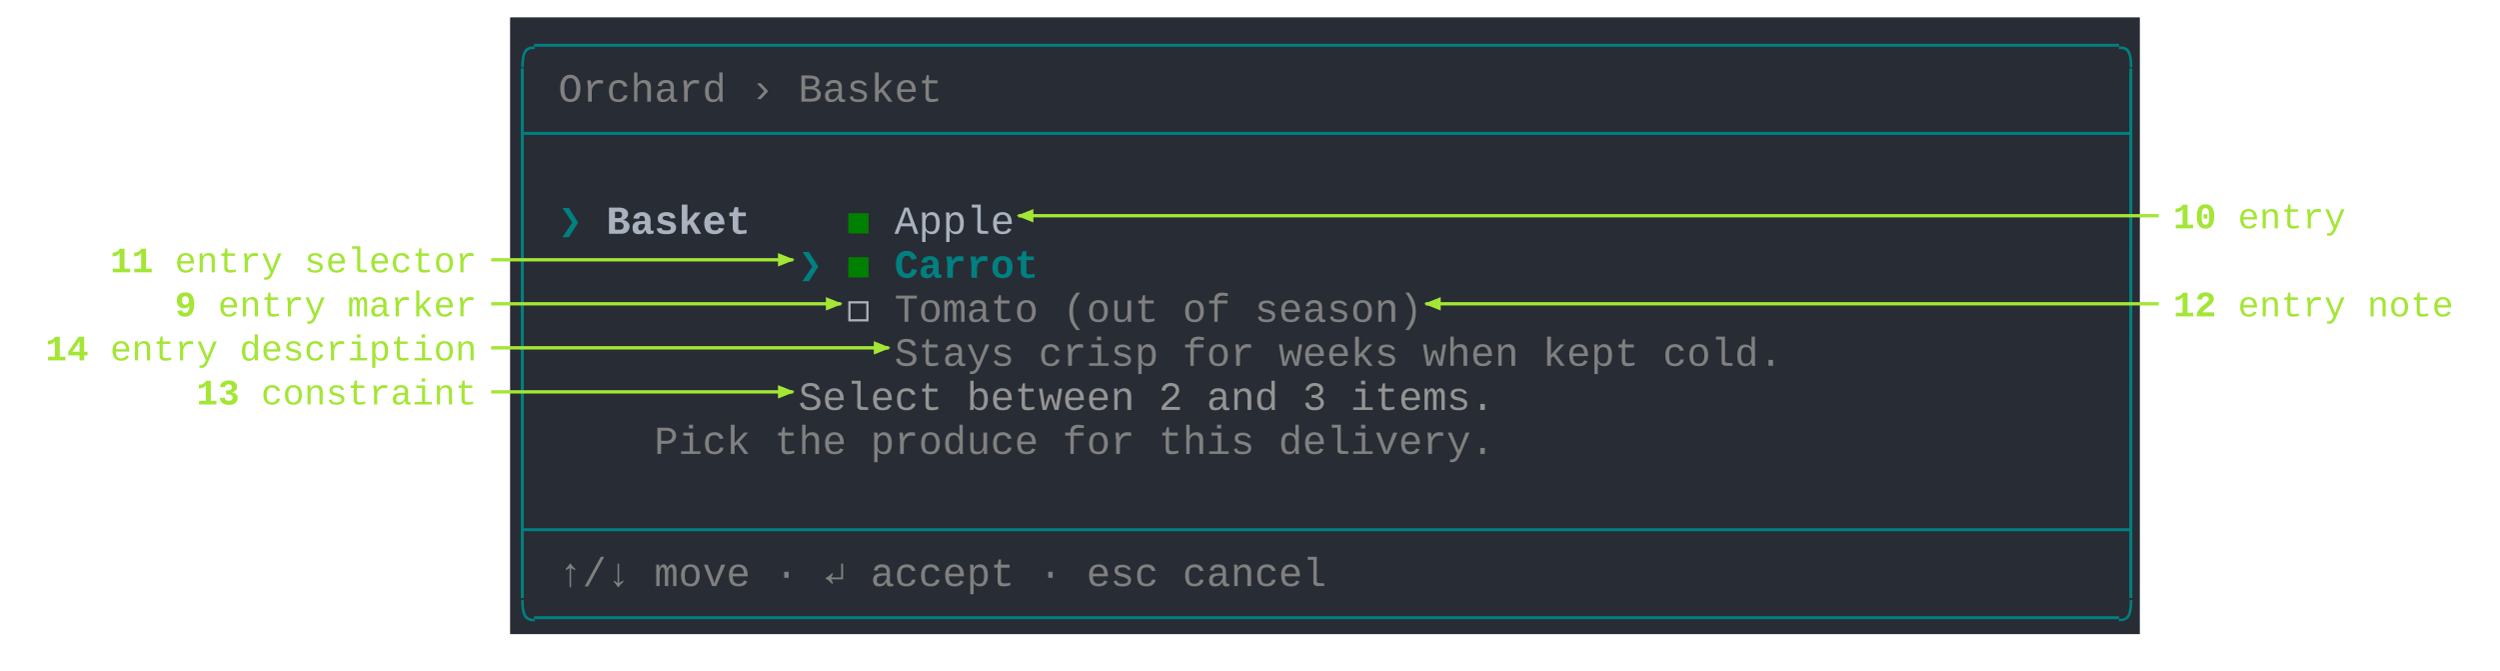
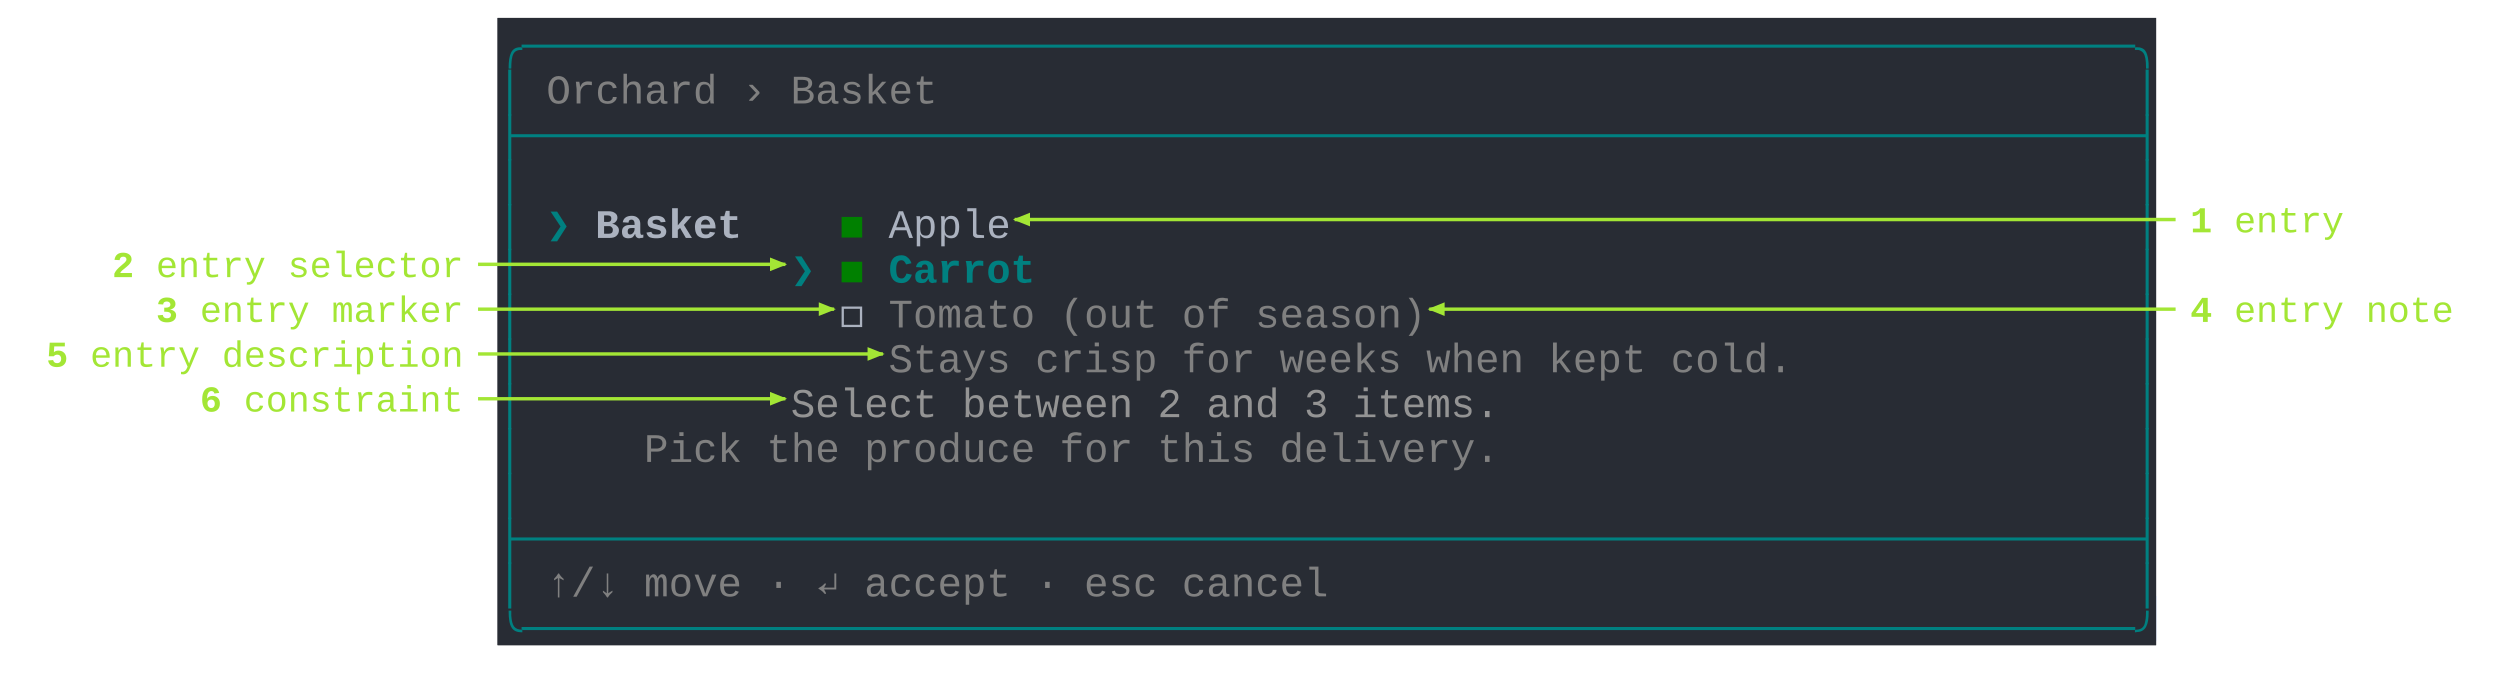
- <svg xmlns="http://www.w3.org/2000/svg" xmlns:xlink="http://www.w3.org/1999/xlink" width="1043.00" height="279.53">
+ <svg xmlns="http://www.w3.org/2000/svg" xmlns:xlink="http://www.w3.org/1999/xlink" width="1025.00" height="279.53">
  <defs>
    <marker id="anatomy-arrow" viewBox="0 0 10 10" refX="9" refY="5" markerWidth="5" markerHeight="5" orient="auto-start-reverse">
      <path d="M 0 1 L 10 5 L 0 9 z" fill="rgb(163,230,53)" />
    </marker>
  </defs>
-   <g transform="translate(213.00,7.35)">
+   <g transform="translate(204.00,7.35)">
    <svg width="680" height="257.18">
      <rect width="680" height="257.18" rx="0" ry="0" class="a" />
      <svg height="257.18" viewBox="0 0 68 25.718" width="680">
        <style>.a{fill:rgb(40,44,52)}.b{font-family:Consolas,"Courier New",Courier,"Liberation Mono",monospace}.c{fill:rgb(0,128,128);white-space:pre}.d{fill:transparent}.e{fill:rgb(82,139,255)}.f{fill:rgb(128,128,128);white-space:pre}.g{fill:rgb(0,128,128);font-weight:bold;white-space:pre}.h{fill:rgb(171,178,191);font-weight:bold;white-space:pre}.i{fill:rgb(0,128,0);white-space:pre}.j{fill:rgb(171,178,191);white-space:pre}.k{fill:rgb(148,148,148);white-space:pre}</style>
        <g font-family="Consolas, &quot;Courier New&quot;, Courier, &quot;Liberation Mono&quot;, monospace" font-size="1.67" class="b">
          <defs>
            <symbol id="1">
              <text x="0" y="1.67" class="c" textLength="68.136" lengthAdjust="spacingAndGlyphs">├──────────────────────────────────────────────────────────────────┤</text>
            </symbol>
            <symbol id="2">
              <text x="0" y="1.67" class="c" textLength="1.002" lengthAdjust="spacingAndGlyphs">│</text>
              <text x="67.134" y="1.67" class="c" textLength="1.002" lengthAdjust="spacingAndGlyphs">│</text>
            </symbol>
            <symbol id="a">
              <rect height="14" width="68" x="0" y="0" class="d" />
            </symbol>
            <symbol id="b">
              <rect height="1.837" width="1.102" class="e" />
            </symbol>
          </defs>
          <rect height="25.718" width="68" class="a" />
          <svg x="0" y="0" width="68">
            <svg x="0">
              <use xlink:href="#a" />
              <use xlink:href="#b" x="67.996" y="23.706" />
              <text x="0" y="1.67" class="c" textLength="68.136" lengthAdjust="spacingAndGlyphs">╭──────────────────────────────────────────────────────────────────╮</text>
              <text x="0" y="3.507" class="c" textLength="1.002" lengthAdjust="spacingAndGlyphs">│</text>
              <text x="2.004" y="3.507" class="f" textLength="7.014" lengthAdjust="spacingAndGlyphs">Orchard</text>
              <text x="10.02" y="3.507" class="f" textLength="1.002" lengthAdjust="spacingAndGlyphs">›</text>
              <text x="12.024" y="3.507" class="f" textLength="6.012" lengthAdjust="spacingAndGlyphs">Basket</text>
              <text x="67.134" y="3.507" class="c" textLength="1.002" lengthAdjust="spacingAndGlyphs">│</text>
              <use xlink:href="#1" y="3.674" />
              <use xlink:href="#2" y="5.511" />
              <text x="0" y="9.018" class="c" textLength="1.002" lengthAdjust="spacingAndGlyphs">│</text>
              <text x="2.004" y="9.018" class="g" textLength="1.002" lengthAdjust="spacingAndGlyphs">❯</text>
              <text x="4.008" y="9.018" class="h" textLength="6.012" lengthAdjust="spacingAndGlyphs">Basket</text>
              <text x="14.028" y="9.018" class="i" textLength="1.002" lengthAdjust="spacingAndGlyphs">◼</text>
              <text x="16.032" y="9.018" class="j" textLength="5.01" lengthAdjust="spacingAndGlyphs">Apple</text>
              <text x="67.134" y="9.018" class="c" textLength="1.002" lengthAdjust="spacingAndGlyphs">│</text>
              <text x="0" y="10.855" class="c" textLength="1.002" lengthAdjust="spacingAndGlyphs">│</text>
              <text x="12.024" y="10.855" class="g" textLength="1.002" lengthAdjust="spacingAndGlyphs">❯</text>
              <text x="14.028" y="10.855" class="i" textLength="1.002" lengthAdjust="spacingAndGlyphs">◼</text>
              <text x="16.032" y="10.855" class="g" textLength="6.012" lengthAdjust="spacingAndGlyphs">Carrot</text>
              <text x="67.134" y="10.855" class="c" textLength="1.002" lengthAdjust="spacingAndGlyphs">│</text>
              <text x="0" y="12.692" class="c" textLength="1.002" lengthAdjust="spacingAndGlyphs">│</text>
              <text x="14.028" y="12.692" class="j" textLength="1.002" lengthAdjust="spacingAndGlyphs">◻</text>
              <text x="16.032" y="12.692" class="f" textLength="6.012" lengthAdjust="spacingAndGlyphs">Tomato</text>
              <text x="23.046" y="12.692" class="f" textLength="4.008" lengthAdjust="spacingAndGlyphs">(out</text>
              <text x="28.056" y="12.692" class="f" textLength="2.004" lengthAdjust="spacingAndGlyphs">of</text>
              <text x="31.062" y="12.692" class="f" textLength="7.014" lengthAdjust="spacingAndGlyphs">season)</text>
              <text x="67.134" y="12.692" class="c" textLength="1.002" lengthAdjust="spacingAndGlyphs">│</text>
              <text x="0" y="14.529" class="c" textLength="1.002" lengthAdjust="spacingAndGlyphs">│</text>
              <text x="16.032" y="14.529" class="f" textLength="5.01" lengthAdjust="spacingAndGlyphs">Stays</text>
              <text x="22.044" y="14.529" class="f" textLength="5.01" lengthAdjust="spacingAndGlyphs">crisp</text>
              <text x="28.056" y="14.529" class="f" textLength="3.006" lengthAdjust="spacingAndGlyphs">for</text>
              <text x="32.064" y="14.529" class="f" textLength="5.01" lengthAdjust="spacingAndGlyphs">weeks</text>
              <text x="38.076" y="14.529" class="f" textLength="4.008" lengthAdjust="spacingAndGlyphs">when</text>
              <text x="43.086" y="14.529" class="f" textLength="4.008" lengthAdjust="spacingAndGlyphs">kept</text>
              <text x="48.096" y="14.529" class="f" textLength="5.01" lengthAdjust="spacingAndGlyphs">cold.</text>
              <text x="67.134" y="14.529" class="c" textLength="1.002" lengthAdjust="spacingAndGlyphs">│</text>
              <text x="0" y="16.366" class="c" textLength="1.002" lengthAdjust="spacingAndGlyphs">│</text>
              <text x="12.024" y="16.366" class="k" textLength="6.012" lengthAdjust="spacingAndGlyphs">Select</text>
              <text x="19.038" y="16.366" class="k" textLength="7.014" lengthAdjust="spacingAndGlyphs">between</text>
              <text x="27.054" y="16.366" class="k" textLength="1.002" lengthAdjust="spacingAndGlyphs">2</text>
              <text x="29.058" y="16.366" class="k" textLength="3.006" lengthAdjust="spacingAndGlyphs">and</text>
              <text x="33.066" y="16.366" class="k" textLength="1.002" lengthAdjust="spacingAndGlyphs">3</text>
              <text x="35.07" y="16.366" class="k" textLength="6.012" lengthAdjust="spacingAndGlyphs">items.</text>
              <text x="67.134" y="16.366" class="c" textLength="1.002" lengthAdjust="spacingAndGlyphs">│</text>
              <text x="0" y="18.203" class="c" textLength="1.002" lengthAdjust="spacingAndGlyphs">│</text>
              <text x="6.012" y="18.203" class="f" textLength="4.008" lengthAdjust="spacingAndGlyphs">Pick</text>
              <text x="11.022" y="18.203" class="f" textLength="3.006" lengthAdjust="spacingAndGlyphs">the</text>
              <text x="15.03" y="18.203" class="f" textLength="7.014" lengthAdjust="spacingAndGlyphs">produce</text>
              <text x="23.046" y="18.203" class="f" textLength="3.006" lengthAdjust="spacingAndGlyphs">for</text>
              <text x="27.054" y="18.203" class="f" textLength="4.008" lengthAdjust="spacingAndGlyphs">this</text>
              <text x="32.064" y="18.203" class="f" textLength="9.018" lengthAdjust="spacingAndGlyphs">delivery.</text>
              <text x="67.134" y="18.203" class="c" textLength="1.002" lengthAdjust="spacingAndGlyphs">│</text>
              <use xlink:href="#2" y="18.37" />
              <use xlink:href="#1" y="20.207" />
              <text x="0" y="23.714" class="c" textLength="1.002" lengthAdjust="spacingAndGlyphs">│</text>
              <text x="2.004" y="23.714" class="f" textLength="3.006" lengthAdjust="spacingAndGlyphs">↑/↓</text>
              <text x="6.012" y="23.714" class="f" textLength="4.008" lengthAdjust="spacingAndGlyphs">move</text>
              <text x="11.022" y="23.714" class="f" textLength="1.002" lengthAdjust="spacingAndGlyphs">·</text>
              <text x="13.026" y="23.714" class="f" textLength="1.002" lengthAdjust="spacingAndGlyphs">↵</text>
              <text x="15.03" y="23.714" class="f" textLength="6.012" lengthAdjust="spacingAndGlyphs">accept</text>
              <text x="22.044" y="23.714" class="f" textLength="1.002" lengthAdjust="spacingAndGlyphs">·</text>
              <text x="24.048" y="23.714" class="f" textLength="3.006" lengthAdjust="spacingAndGlyphs">esc</text>
              <text x="28.056" y="23.714" class="f" textLength="6.012" lengthAdjust="spacingAndGlyphs">cancel</text>
              <text x="67.134" y="23.714" class="c" textLength="1.002" lengthAdjust="spacingAndGlyphs">│</text>
              <text x="0" y="25.551" class="c" textLength="68.136" lengthAdjust="spacingAndGlyphs">╰──────────────────────────────────────────────────────────────────╯</text>
            </svg>
          </svg>
        </g>
      </svg>
    </svg>
  </g>
  <g>
-     <path d="M 901.00 90.01 L 899.00 90.01 L 425.00 90.01" fill="none" stroke="rgb(163,230,53)" stroke-width="1.4" stroke-linejoin="round" marker-end="url(#anatomy-arrow)" />
-     <text x="907.00" y="95.26" text-anchor="start" fill="rgb(163,230,53)" font-family="Consolas, &quot;Courier New&quot;, Courier, monospace" font-size="15.0">
-       <tspan font-weight="bold">10</tspan>  entry</text>
-     <path d="M 205.00 108.38 L 207.00 108.38 L 331.00 108.38" fill="none" stroke="rgb(163,230,53)" stroke-width="1.4" stroke-linejoin="round" marker-end="url(#anatomy-arrow)" />
-     <text x="199.00" y="113.63" text-anchor="end" fill="rgb(163,230,53)" font-family="Consolas, &quot;Courier New&quot;, Courier, monospace" font-size="15.0">
-       <tspan font-weight="bold">11</tspan>  entry selector</text>
-     <path d="M 205.00 126.75 L 207.00 126.75 L 351.00 126.75" fill="none" stroke="rgb(163,230,53)" stroke-width="1.4" stroke-linejoin="round" marker-end="url(#anatomy-arrow)" />
-     <text x="199.00" y="132.00" text-anchor="end" fill="rgb(163,230,53)" font-family="Consolas, &quot;Courier New&quot;, Courier, monospace" font-size="15.0">
-       <tspan font-weight="bold">9</tspan>  entry marker</text>
-     <path d="M 901.00 126.75 L 899.00 126.75 L 595.00 126.75" fill="none" stroke="rgb(163,230,53)" stroke-width="1.4" stroke-linejoin="round" marker-end="url(#anatomy-arrow)" />
-     <text x="907.00" y="132.00" text-anchor="start" fill="rgb(163,230,53)" font-family="Consolas, &quot;Courier New&quot;, Courier, monospace" font-size="15.0">
-       <tspan font-weight="bold">12</tspan>  entry note</text>
-     <path d="M 205.00 145.12 L 207.00 145.12 L 371.00 145.12" fill="none" stroke="rgb(163,230,53)" stroke-width="1.4" stroke-linejoin="round" marker-end="url(#anatomy-arrow)" />
-     <text x="199.00" y="150.37" text-anchor="end" fill="rgb(163,230,53)" font-family="Consolas, &quot;Courier New&quot;, Courier, monospace" font-size="15.0">
-       <tspan font-weight="bold">14</tspan>  entry description</text>
-     <path d="M 205.00 163.49 L 207.00 163.49 L 331.00 163.49" fill="none" stroke="rgb(163,230,53)" stroke-width="1.4" stroke-linejoin="round" marker-end="url(#anatomy-arrow)" />
-     <text x="199.00" y="168.74" text-anchor="end" fill="rgb(163,230,53)" font-family="Consolas, &quot;Courier New&quot;, Courier, monospace" font-size="15.0">
-       <tspan font-weight="bold">13</tspan>  constraint</text>
+     <path d="M 892.00 90.01 L 890.00 90.01 L 416.00 90.01" fill="none" stroke="rgb(163,230,53)" stroke-width="1.4" stroke-linejoin="round" marker-end="url(#anatomy-arrow)" />
+     <text x="898.00" y="95.26" text-anchor="start" fill="rgb(163,230,53)" font-family="Consolas, &quot;Courier New&quot;, Courier, monospace" font-size="15.0">
+       <tspan font-weight="bold">1</tspan>  entry</text>
+     <path d="M 196.00 108.38 L 198.00 108.38 L 322.00 108.38" fill="none" stroke="rgb(163,230,53)" stroke-width="1.4" stroke-linejoin="round" marker-end="url(#anatomy-arrow)" />
+     <text x="190.00" y="113.63" text-anchor="end" fill="rgb(163,230,53)" font-family="Consolas, &quot;Courier New&quot;, Courier, monospace" font-size="15.0">
+       <tspan font-weight="bold">2</tspan>  entry selector</text>
+     <path d="M 196.00 126.75 L 198.00 126.75 L 342.00 126.75" fill="none" stroke="rgb(163,230,53)" stroke-width="1.4" stroke-linejoin="round" marker-end="url(#anatomy-arrow)" />
+     <text x="190.00" y="132.00" text-anchor="end" fill="rgb(163,230,53)" font-family="Consolas, &quot;Courier New&quot;, Courier, monospace" font-size="15.0">
+       <tspan font-weight="bold">3</tspan>  entry marker</text>
+     <path d="M 892.00 126.75 L 890.00 126.75 L 586.00 126.75" fill="none" stroke="rgb(163,230,53)" stroke-width="1.4" stroke-linejoin="round" marker-end="url(#anatomy-arrow)" />
+     <text x="898.00" y="132.00" text-anchor="start" fill="rgb(163,230,53)" font-family="Consolas, &quot;Courier New&quot;, Courier, monospace" font-size="15.0">
+       <tspan font-weight="bold">4</tspan>  entry note</text>
+     <path d="M 196.00 145.12 L 198.00 145.12 L 362.00 145.12" fill="none" stroke="rgb(163,230,53)" stroke-width="1.4" stroke-linejoin="round" marker-end="url(#anatomy-arrow)" />
+     <text x="190.00" y="150.37" text-anchor="end" fill="rgb(163,230,53)" font-family="Consolas, &quot;Courier New&quot;, Courier, monospace" font-size="15.0">
+       <tspan font-weight="bold">5</tspan>  entry description</text>
+     <path d="M 196.00 163.49 L 198.00 163.49 L 322.00 163.49" fill="none" stroke="rgb(163,230,53)" stroke-width="1.4" stroke-linejoin="round" marker-end="url(#anatomy-arrow)" />
+     <text x="190.00" y="168.74" text-anchor="end" fill="rgb(163,230,53)" font-family="Consolas, &quot;Courier New&quot;, Courier, monospace" font-size="15.0">
+       <tspan font-weight="bold">6</tspan>  constraint</text>
  </g>
</svg>
